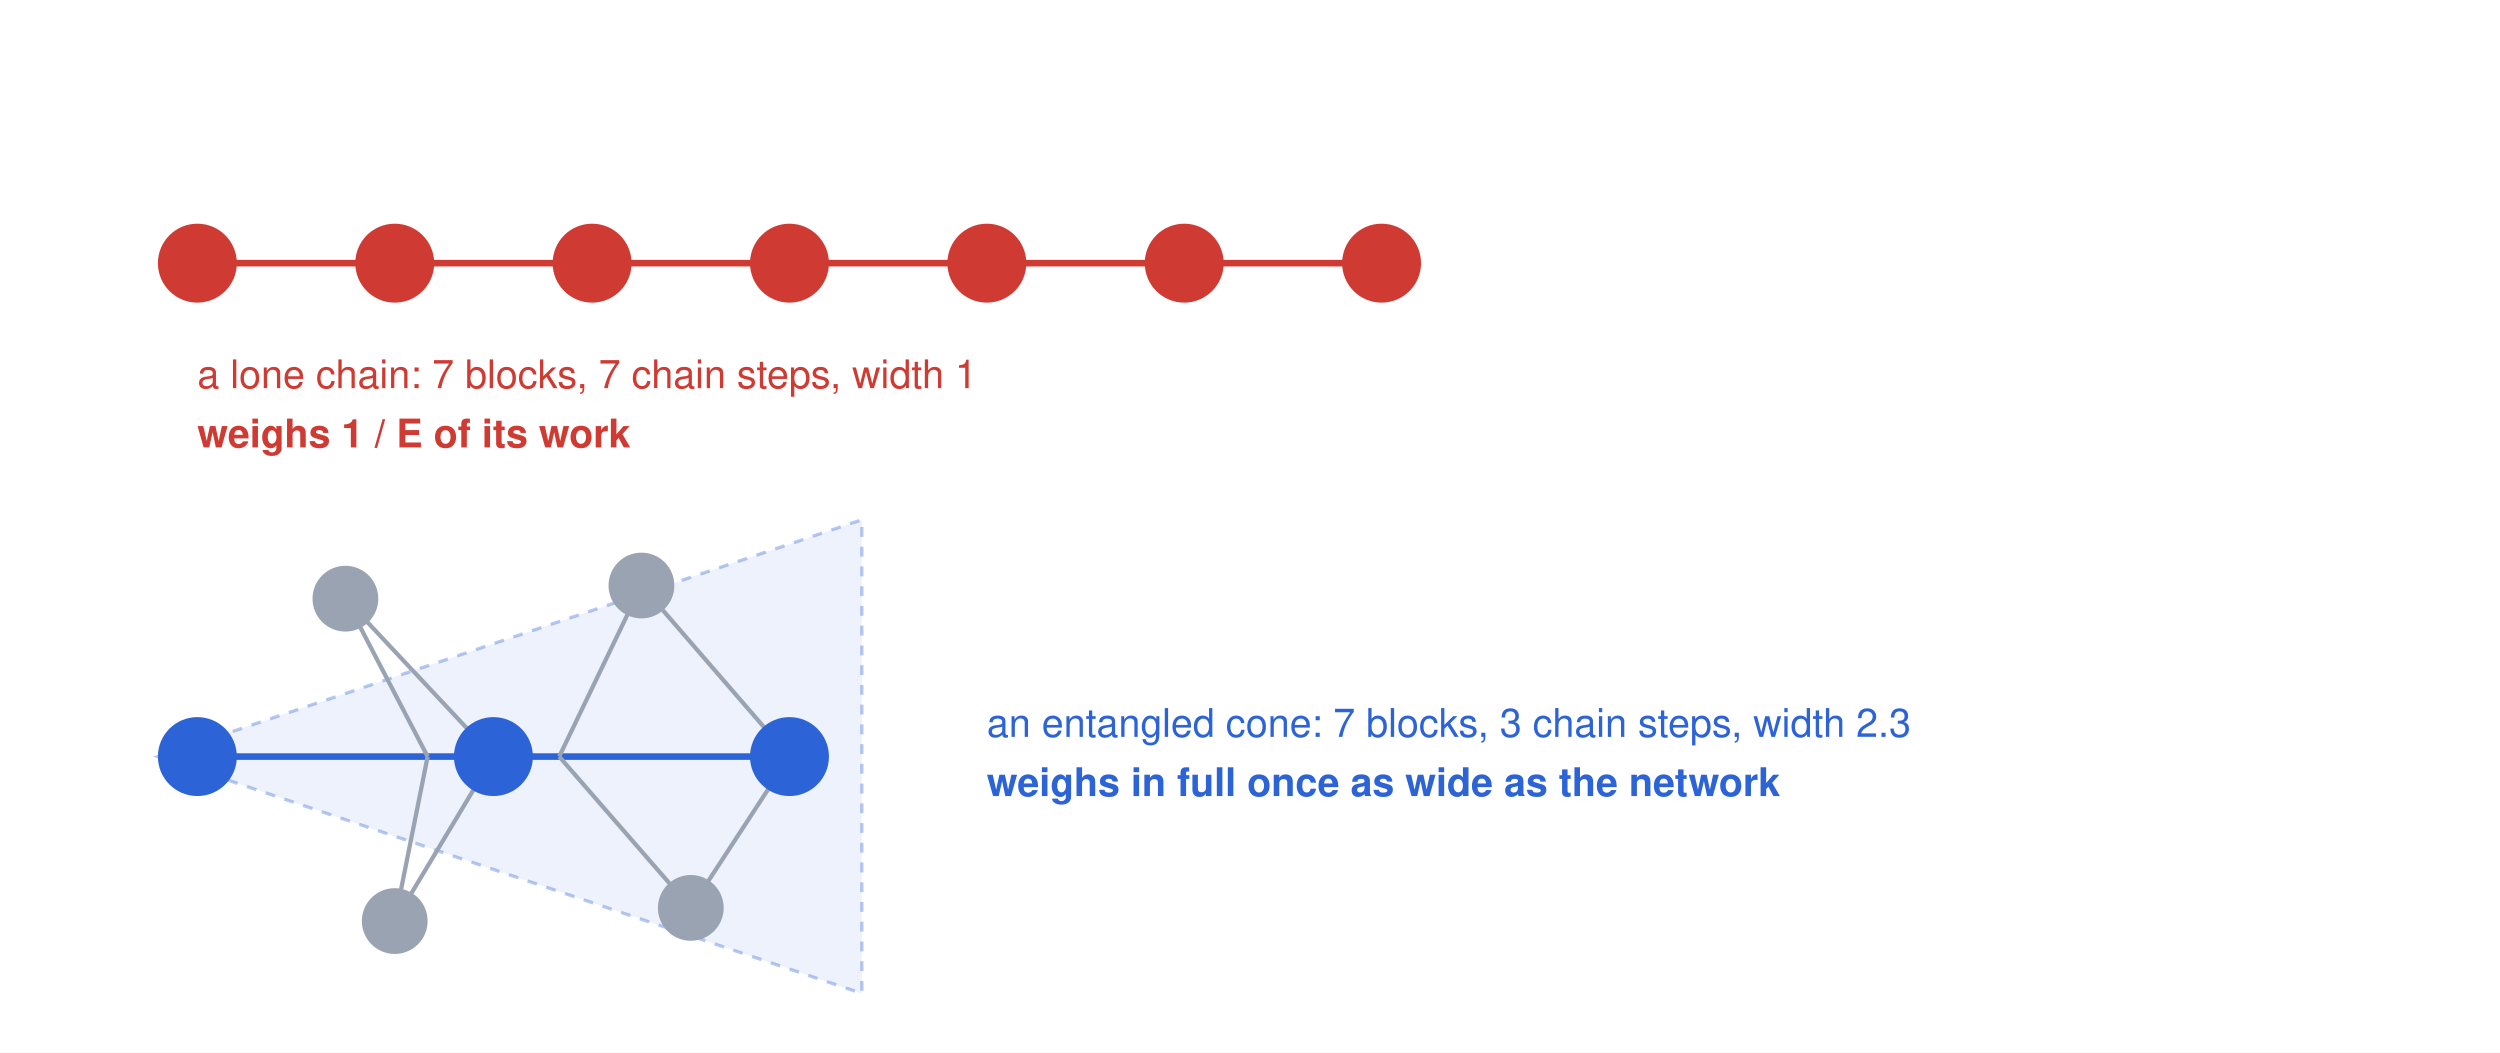
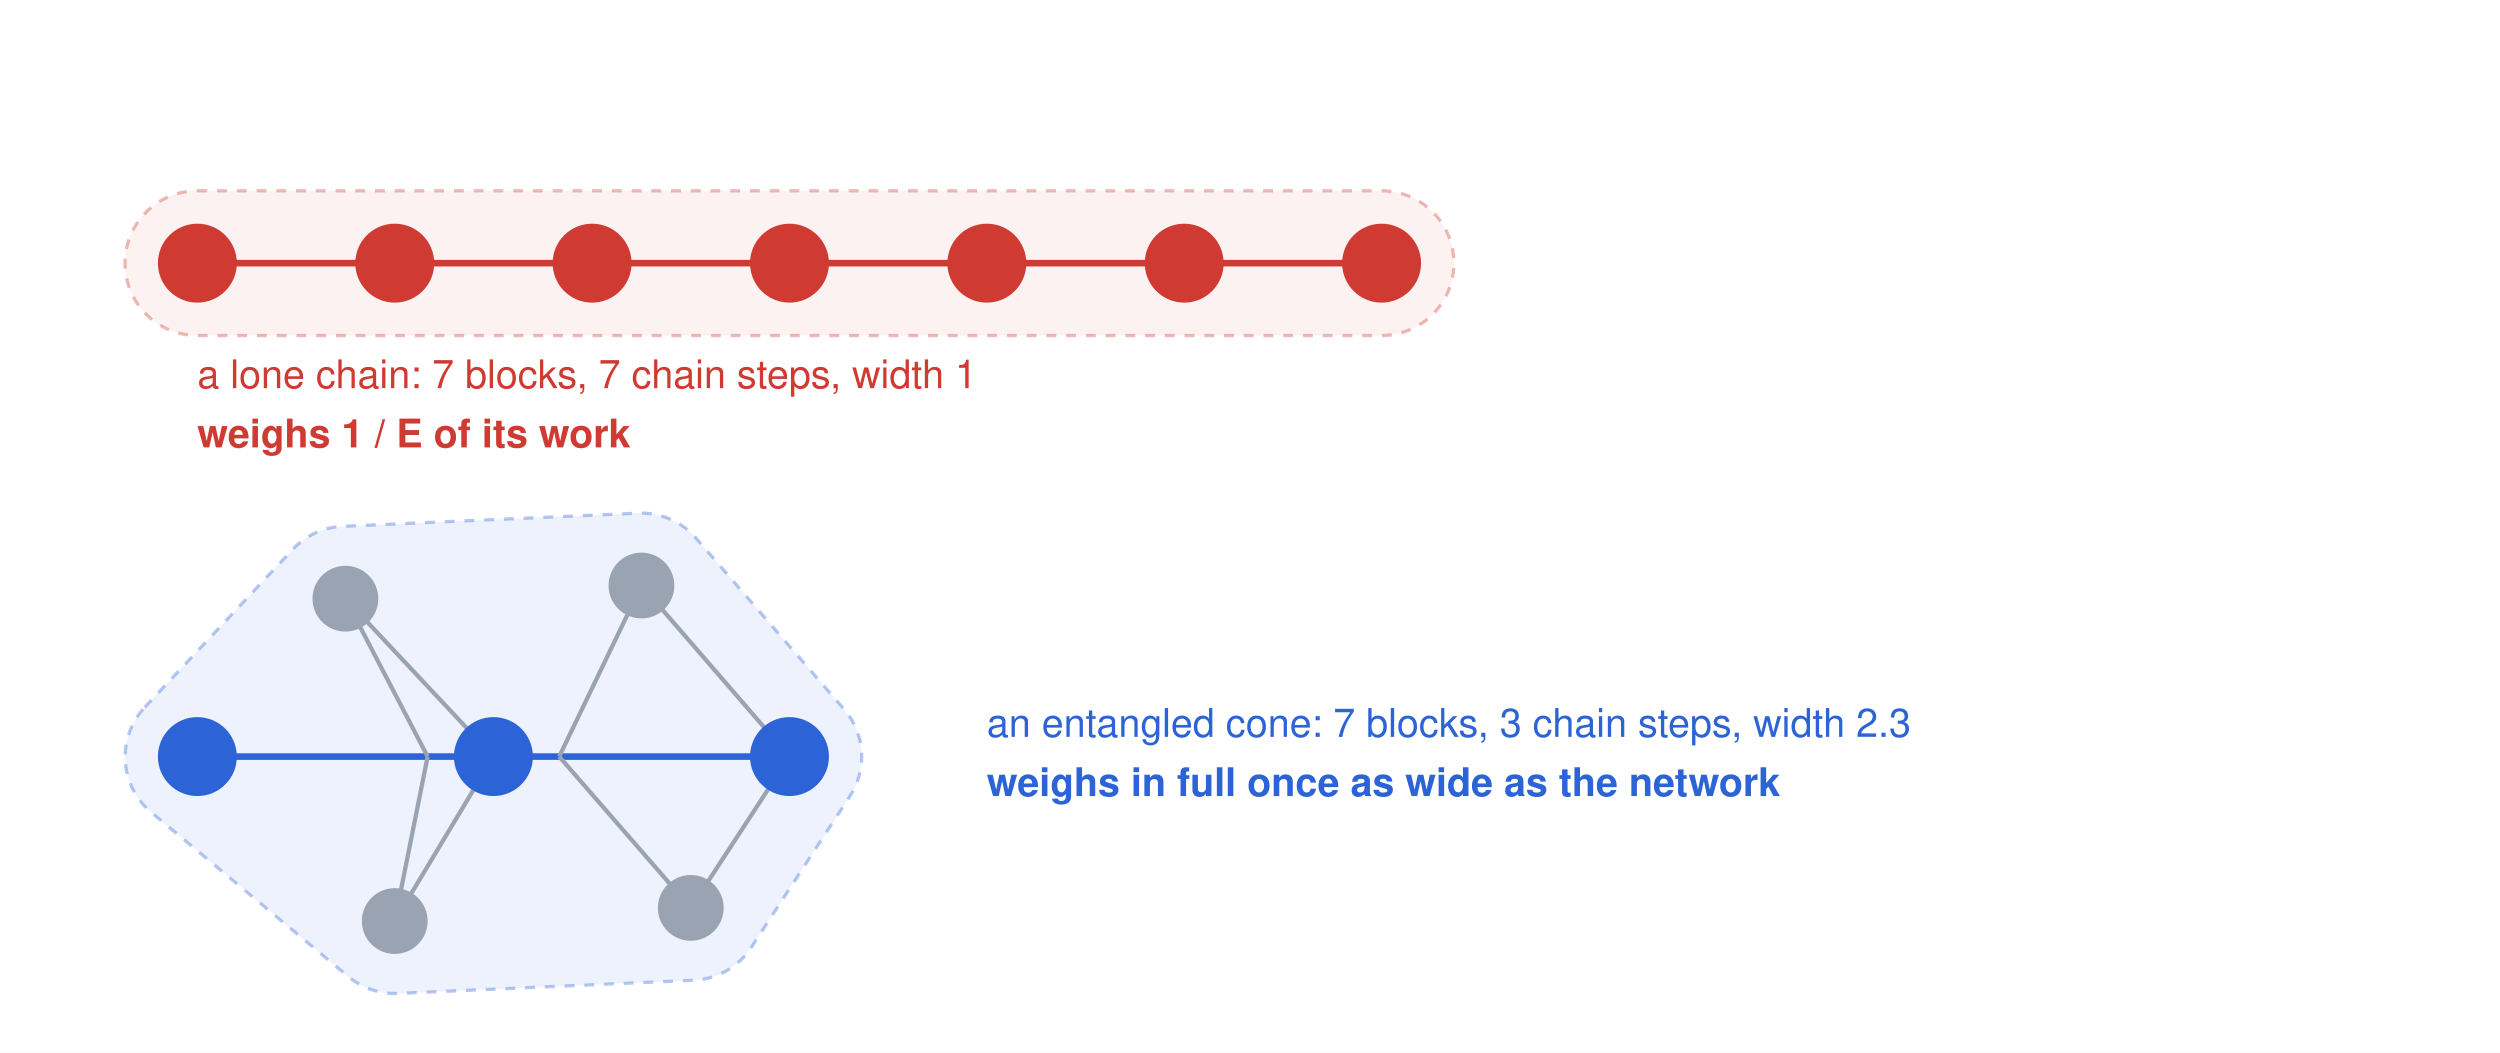
<svg xmlns="http://www.w3.org/2000/svg" viewBox="0 0 760 320" width="760" height="320" font-family="Helvetica, Arial, sans-serif" font-size="13">
  <rect width="760" height="320" fill="white" />
+   <path d="M60.0,58.0 L420.0,58.0 A22,22 0 0 1 420.0,102.0 L60.0,102.0 A22,22 0 0 1 60.0,58.0 Z" fill="#cf3b33" fill-opacity="0.07" stroke="#cf3b33" stroke-opacity="0.35" stroke-dasharray="3 3" />
  <line x1="60" y1="80" x2="120" y2="80" stroke="#cf3b33" stroke-width="2" />
  <line x1="120" y1="80" x2="180" y2="80" stroke="#cf3b33" stroke-width="2" />
  <line x1="180" y1="80" x2="240" y2="80" stroke="#cf3b33" stroke-width="2" />
  <line x1="240" y1="80" x2="300" y2="80" stroke="#cf3b33" stroke-width="2" />
  <line x1="300" y1="80" x2="360" y2="80" stroke="#cf3b33" stroke-width="2" />
  <line x1="360" y1="80" x2="420" y2="80" stroke="#cf3b33" stroke-width="2" />
  <circle cx="60" cy="80" r="11" fill="#cf3b33" stroke="#cf3b33" stroke-width="2" />
  <circle cx="120" cy="80" r="11" fill="#cf3b33" stroke="#cf3b33" stroke-width="2" />
  <circle cx="180" cy="80" r="11" fill="#cf3b33" stroke="#cf3b33" stroke-width="2" />
  <circle cx="240" cy="80" r="11" fill="#cf3b33" stroke="#cf3b33" stroke-width="2" />
  <circle cx="300" cy="80" r="11" fill="#cf3b33" stroke="#cf3b33" stroke-width="2" />
  <circle cx="360" cy="80" r="11" fill="#cf3b33" stroke="#cf3b33" stroke-width="2" />
  <circle cx="420" cy="80" r="11" fill="#cf3b33" stroke="#cf3b33" stroke-width="2" />
  <text x="60" y="118" fill="#cf3b33" font-size="12" text-anchor="start" font-weight="normal">a lone chain: 7 blocks, 7 chain steps, width 1</text>
  <text x="60" y="136" fill="#cf3b33" font-size="12" text-anchor="start" font-weight="bold">weighs 1 / E of its work</text>
-   <path d="M48,230 L262,158 L262,302 Z" fill="#2c63d6" fill-opacity="0.08" stroke="#2c63d6" stroke-opacity="0.35" stroke-dasharray="3 3" />
+   <path d="M44.0,215.0 L89.0,167.0 A22,22 0 0 1 104.0,160.0 L194.0,156.0 A22,22 0 0 1 211.6,163.6 L256.6,215.6 A22,22 0 0 1 258.4,242.0 L228.4,288.0 A22,22 0 0 1 211.0,298.0 L121.0,302.0 A22,22 0 0 1 105.9,296.9 L45.9,246.9 A22,22 0 0 1 44.0,215.0 Z" fill="#2c63d6" fill-opacity="0.08" stroke="#2c63d6" stroke-opacity="0.35" stroke-dasharray="3 3" />
  <line x1="60" y1="230" x2="150" y2="230" stroke="#2c63d6" stroke-width="2" />
  <line x1="150" y1="230" x2="240" y2="230" stroke="#2c63d6" stroke-width="2" />
  <line x1="105" y1="182" x2="130" y2="230" stroke="#9aa3b2" stroke-width="1.3" />
  <line x1="105" y1="182" x2="150" y2="230" stroke="#9aa3b2" stroke-width="1.3" />
  <line x1="195" y1="178" x2="170" y2="230" stroke="#9aa3b2" stroke-width="1.3" />
  <line x1="195" y1="178" x2="240" y2="230" stroke="#9aa3b2" stroke-width="1.3" />
  <line x1="120" y1="280" x2="130" y2="230" stroke="#9aa3b2" stroke-width="1.3" />
  <line x1="120" y1="280" x2="150" y2="230" stroke="#9aa3b2" stroke-width="1.3" />
  <line x1="210" y1="276" x2="170" y2="230" stroke="#9aa3b2" stroke-width="1.3" />
  <line x1="210" y1="276" x2="240" y2="230" stroke="#9aa3b2" stroke-width="1.3" />
  <circle cx="60" cy="230" r="11" fill="#2c63d6" stroke="#2c63d6" stroke-width="2" />
  <circle cx="150" cy="230" r="11" fill="#2c63d6" stroke="#2c63d6" stroke-width="2" />
  <circle cx="240" cy="230" r="11" fill="#2c63d6" stroke="#2c63d6" stroke-width="2" />
  <circle cx="105" cy="182" r="9" fill="#9aa3b2" stroke="#9aa3b2" stroke-width="2" />
  <circle cx="195" cy="178" r="9" fill="#9aa3b2" stroke="#9aa3b2" stroke-width="2" />
  <circle cx="120" cy="280" r="9" fill="#9aa3b2" stroke="#9aa3b2" stroke-width="2" />
  <circle cx="210" cy="276" r="9" fill="#9aa3b2" stroke="#9aa3b2" stroke-width="2" />
  <text x="300" y="224" fill="#2c63d6" font-size="12" text-anchor="start" font-weight="normal">an entangled cone: 7 blocks, 3 chain steps, width 2.3</text>
  <text x="300" y="242" fill="#2c63d6" font-size="12" text-anchor="start" font-weight="bold">weighs in full once as wide as the network</text>
</svg>
